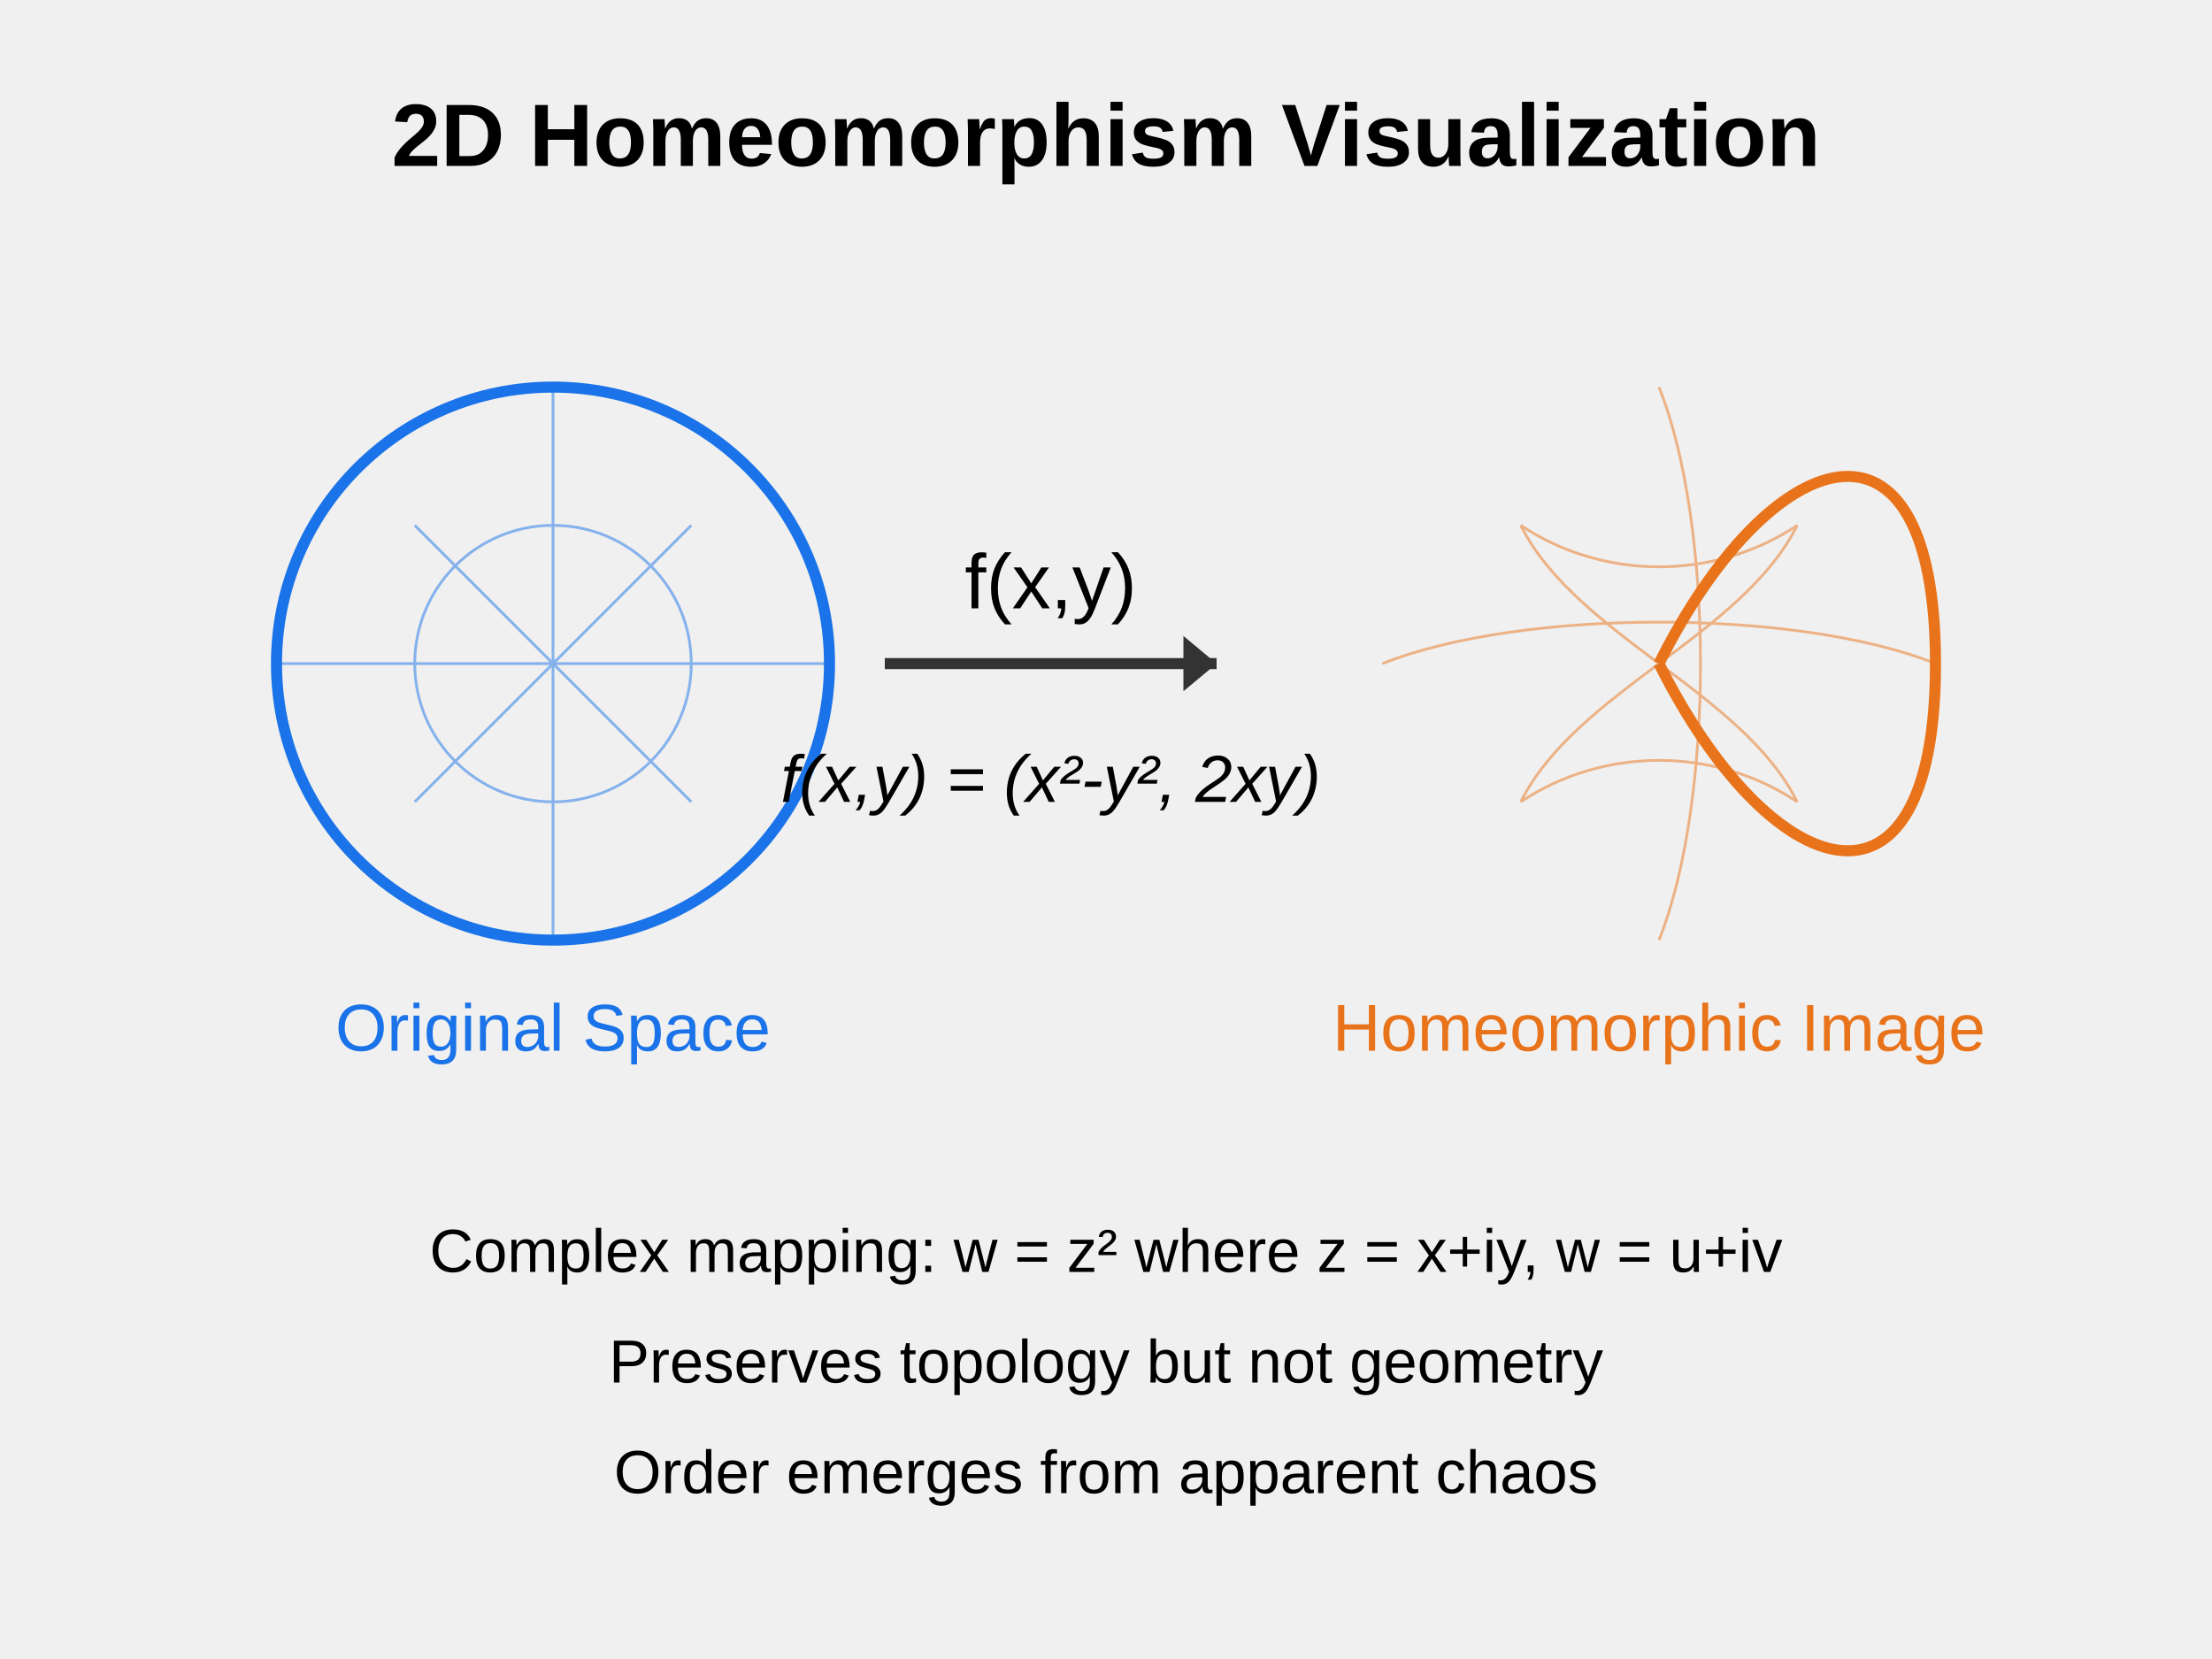
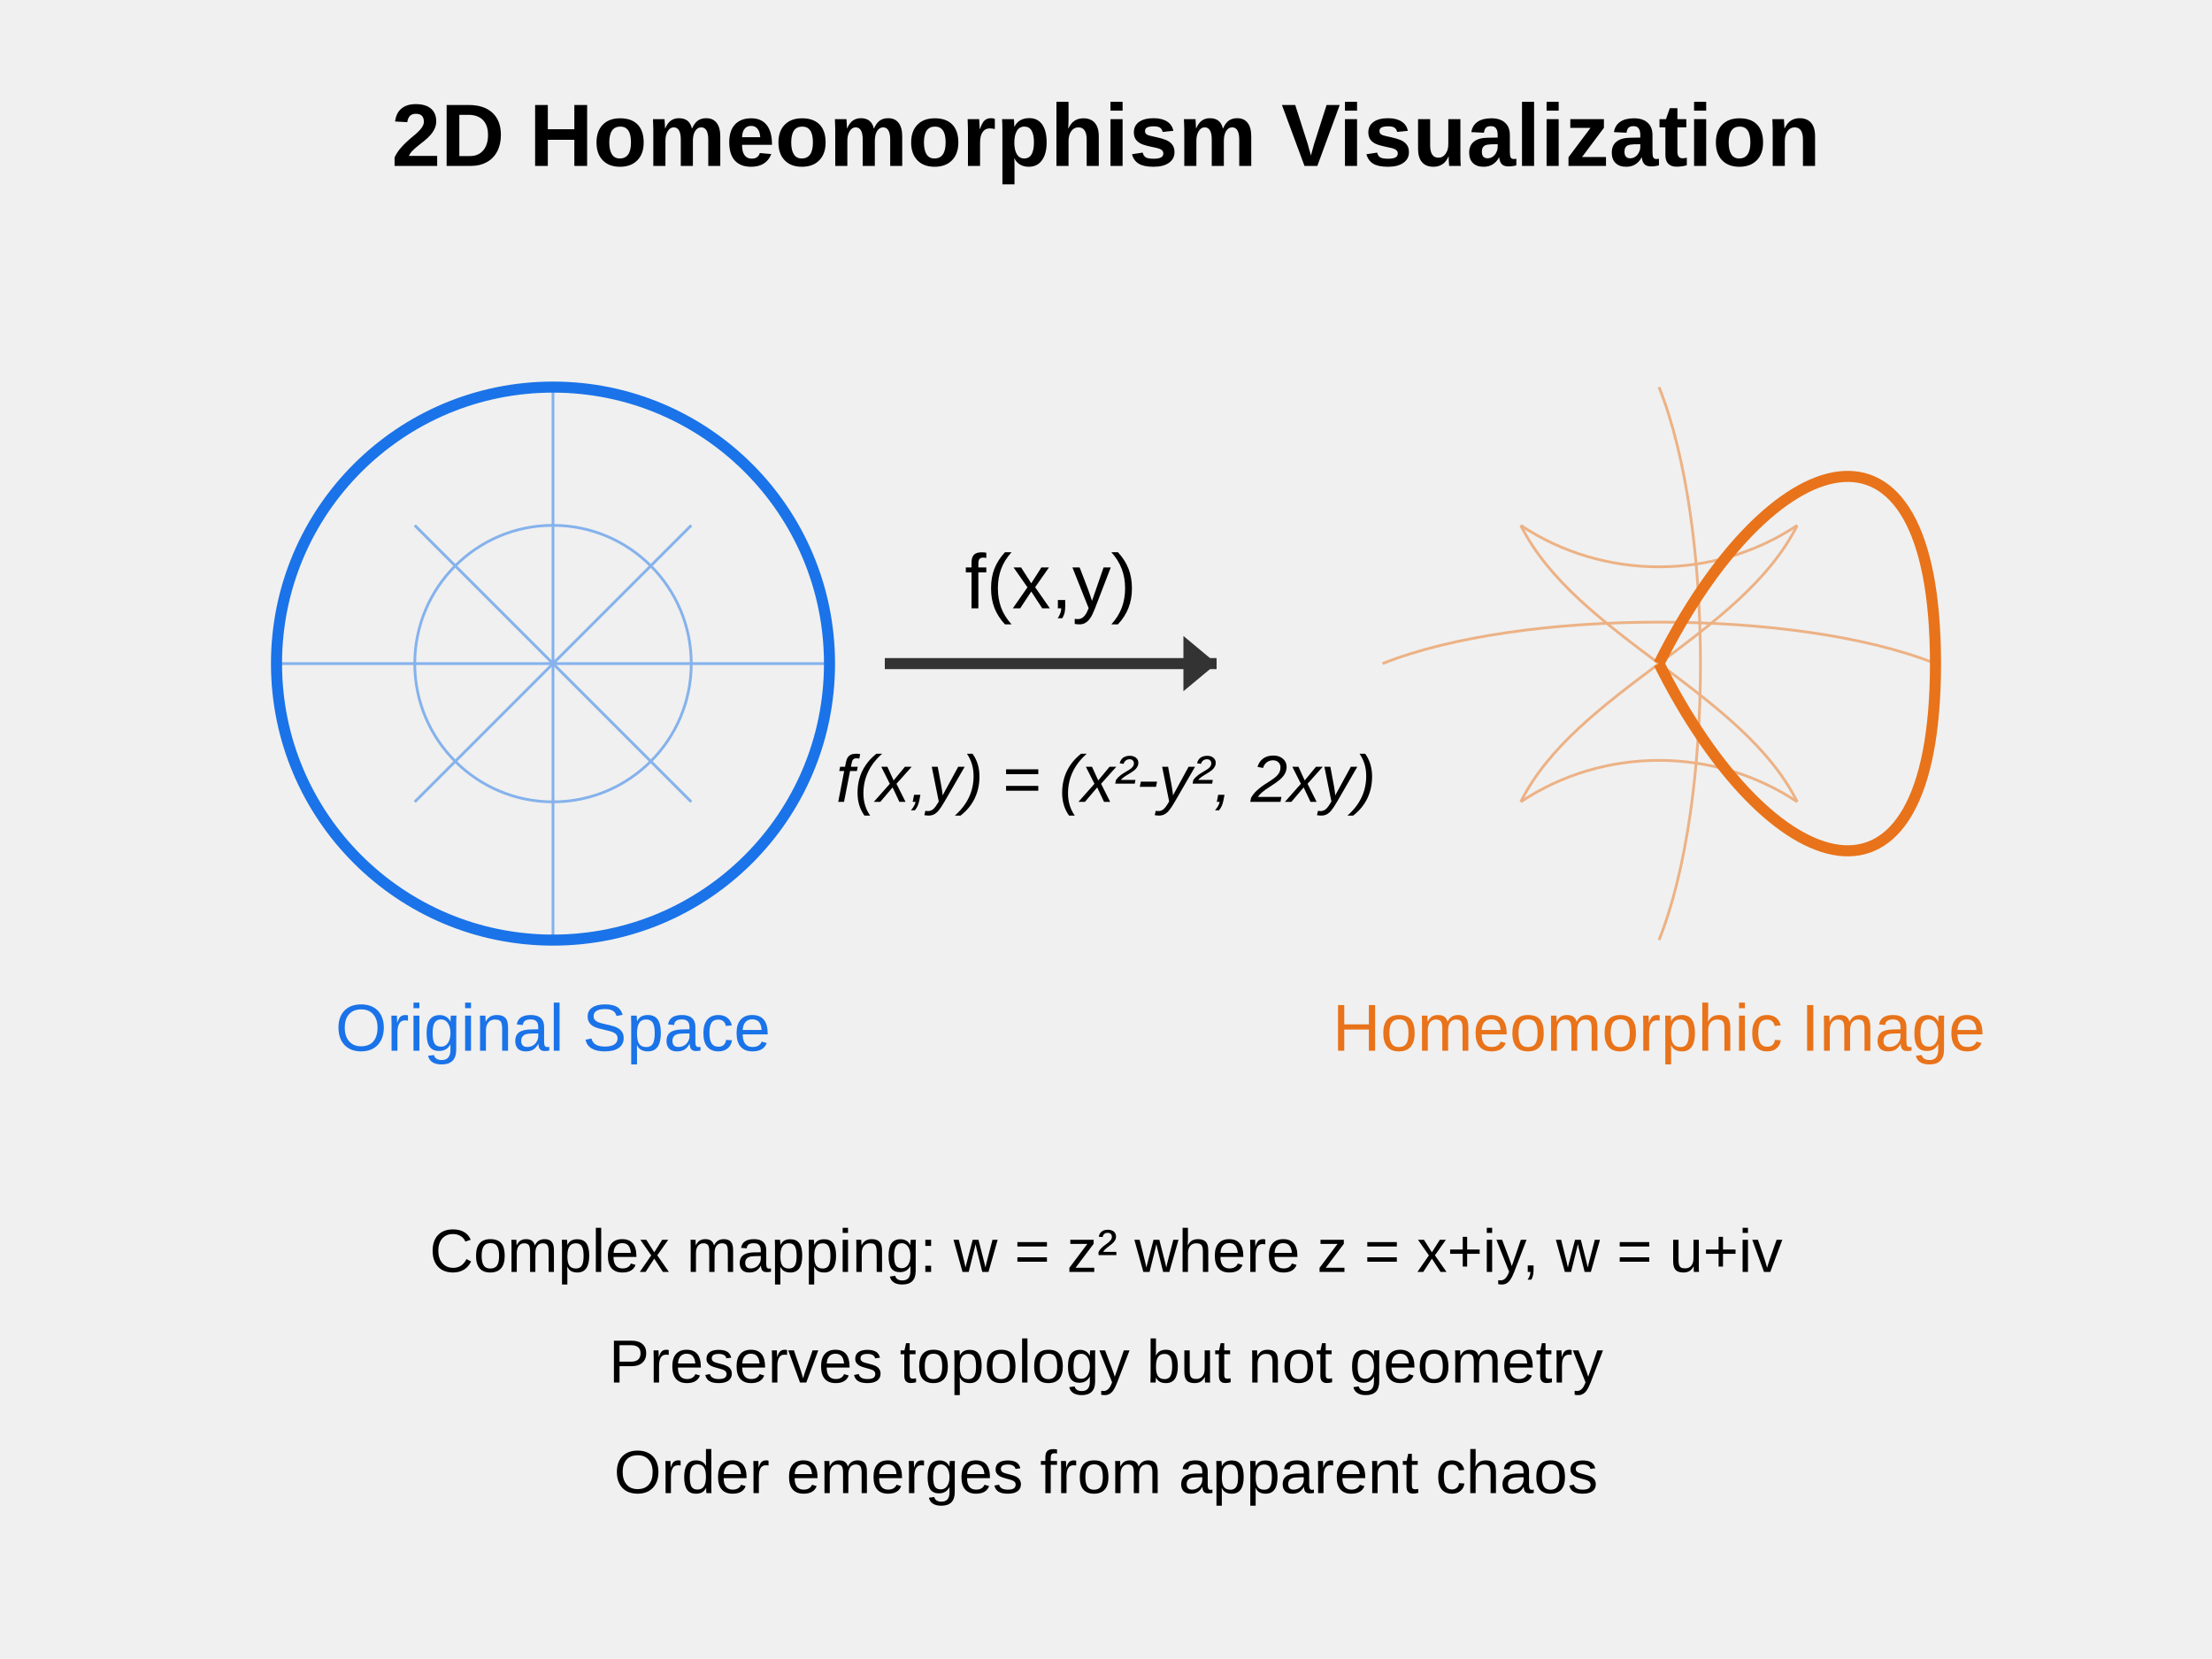
<svg xmlns="http://www.w3.org/2000/svg" viewBox="0 0 400 300">
  <rect x="0" y="0" width="400" height="300" fill="#f0f0f0" />
  <text x="200" y="30" font-family="Arial" font-size="16" text-anchor="middle" font-weight="bold">2D Homeomorphism Visualization</text>
  <circle cx="100" cy="120" r="50" fill="none" stroke="#1a73e8" stroke-width="2" />
  <text x="100" y="190" font-family="Arial" font-size="12" text-anchor="middle" fill="#1a73e8">Original Space</text>
  <line x1="160" y1="120" x2="220" y2="120" stroke="#333" stroke-width="2" />
  <polygon points="220,120 214,115 214,125" fill="#333" />
  <text x="190" y="110" font-family="Arial" font-size="14" text-anchor="middle">f(x,y)</text>
-   <text x="190" y="145" font-family="Arial" font-size="12" text-anchor="middle" font-style="italic">  f(x,y) = (x²-y², 2xy)</text>
+   <text x="200" y="145" font-family="Arial" font-size="12" text-anchor="middle" font-style="italic">f(x,y) = (x²-y², 2xy)</text>
  <path d="M 300 120 C 320 80 350 70 350 120 C 350 170 320 160 300 120" fill="none" stroke="#e8731a" stroke-width="2" />
  <text x="300" y="190" font-family="Arial" font-size="12" text-anchor="middle" fill="#e8731a">Homeomorphic Image</text>
  <g stroke="#1a73e8" stroke-width="0.5" opacity="0.5">
    <line x1="50" y1="120" x2="150" y2="120" />
    <line x1="100" y1="70" x2="100" y2="170" />
    <circle cx="100" cy="120" r="25" fill="none" />
    <line x1="75" y1="95" x2="125" y2="145" />
    <line x1="125" y1="95" x2="75" y2="145" />
  </g>
  <g stroke="#e8731a" stroke-width="0.5" opacity="0.5">
    <path d="M 250 120 C 275 110 325 110 350 120" fill="none" />
    <path d="M 300 70 C 310 95 310 145 300 170" fill="none" />
    <path d="M 275 95 C 290 105 310 105 325 95" fill="none" />
    <path d="M 325 145 C 310 135 290 135 275 145" fill="none" />
    <path d="M 275 95 C 285 115 315 125 325 145" fill="none" />
    <path d="M 275 145 C 285 125 315 115 325 95" fill="none" />
  </g>
  <text x="200" y="230" font-family="Arial" font-size="11" text-anchor="middle">Complex mapping: w = z² where z = x+iy, w = u+iv</text>
  <text x="200" y="250" font-family="Arial" font-size="11" text-anchor="middle">Preserves topology but not geometry</text>
  <text x="200" y="270" font-family="Arial" font-size="11" text-anchor="middle">Order emerges from apparent chaos</text>
</svg>
